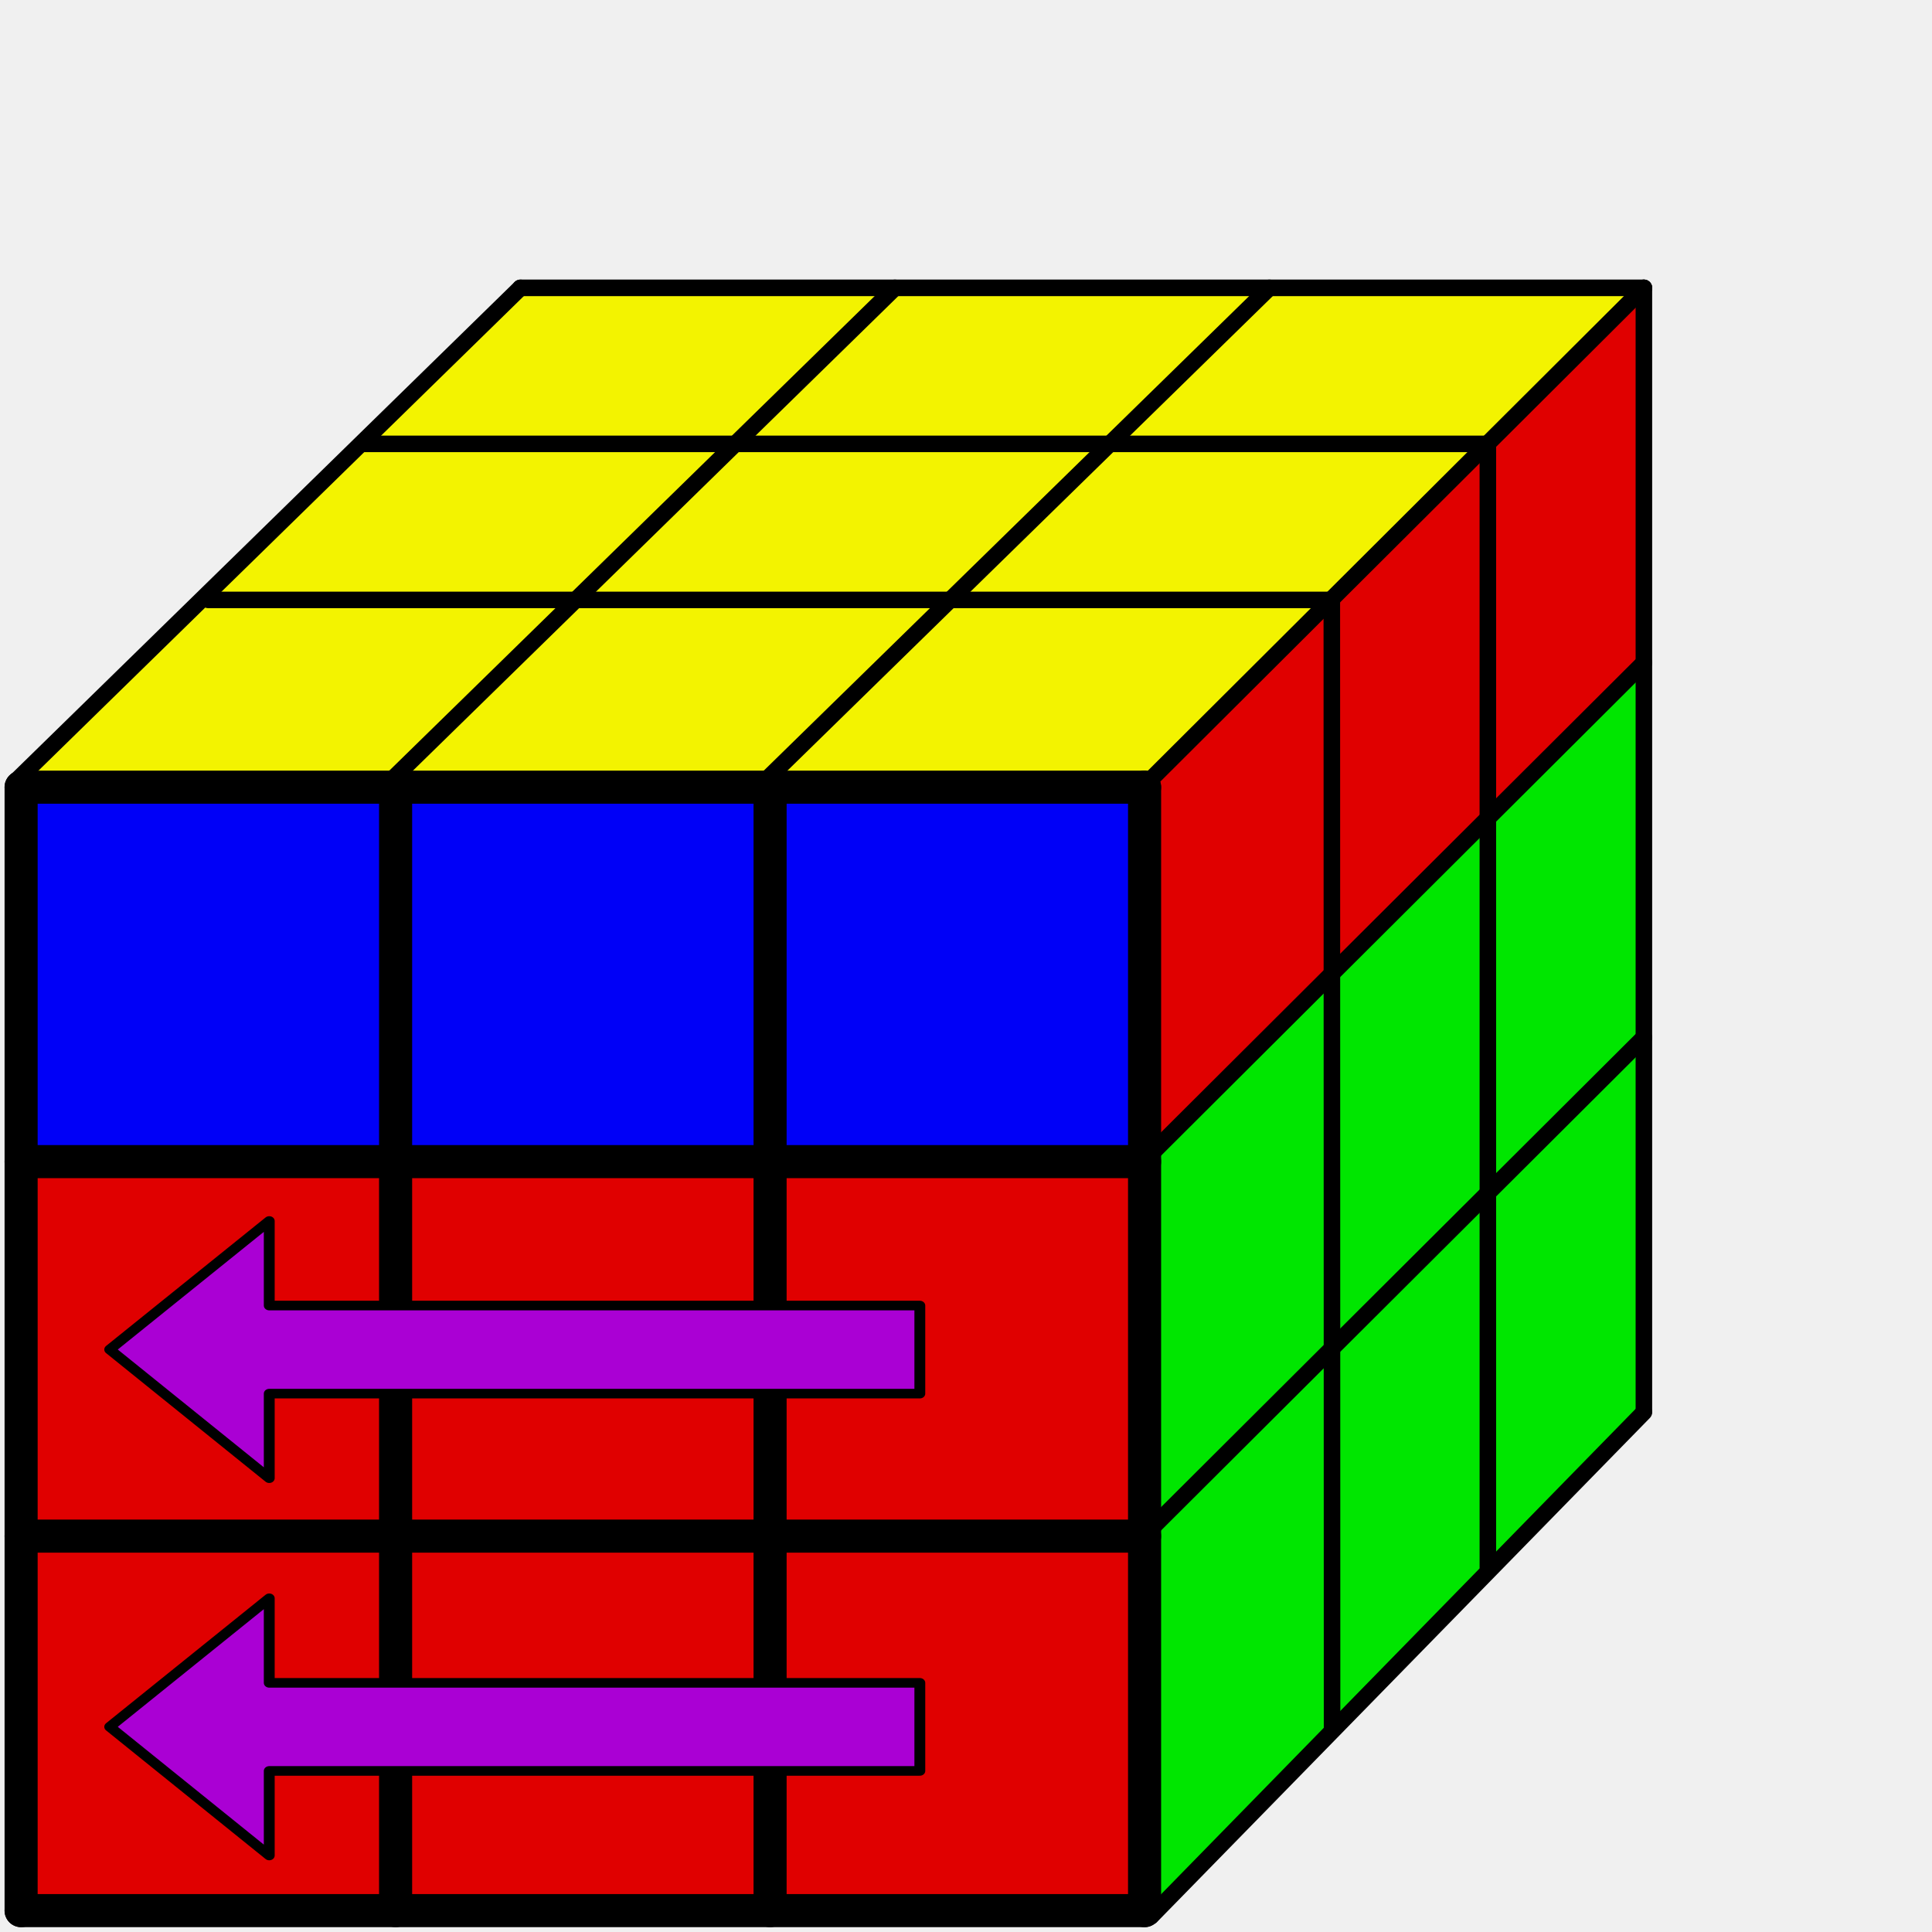
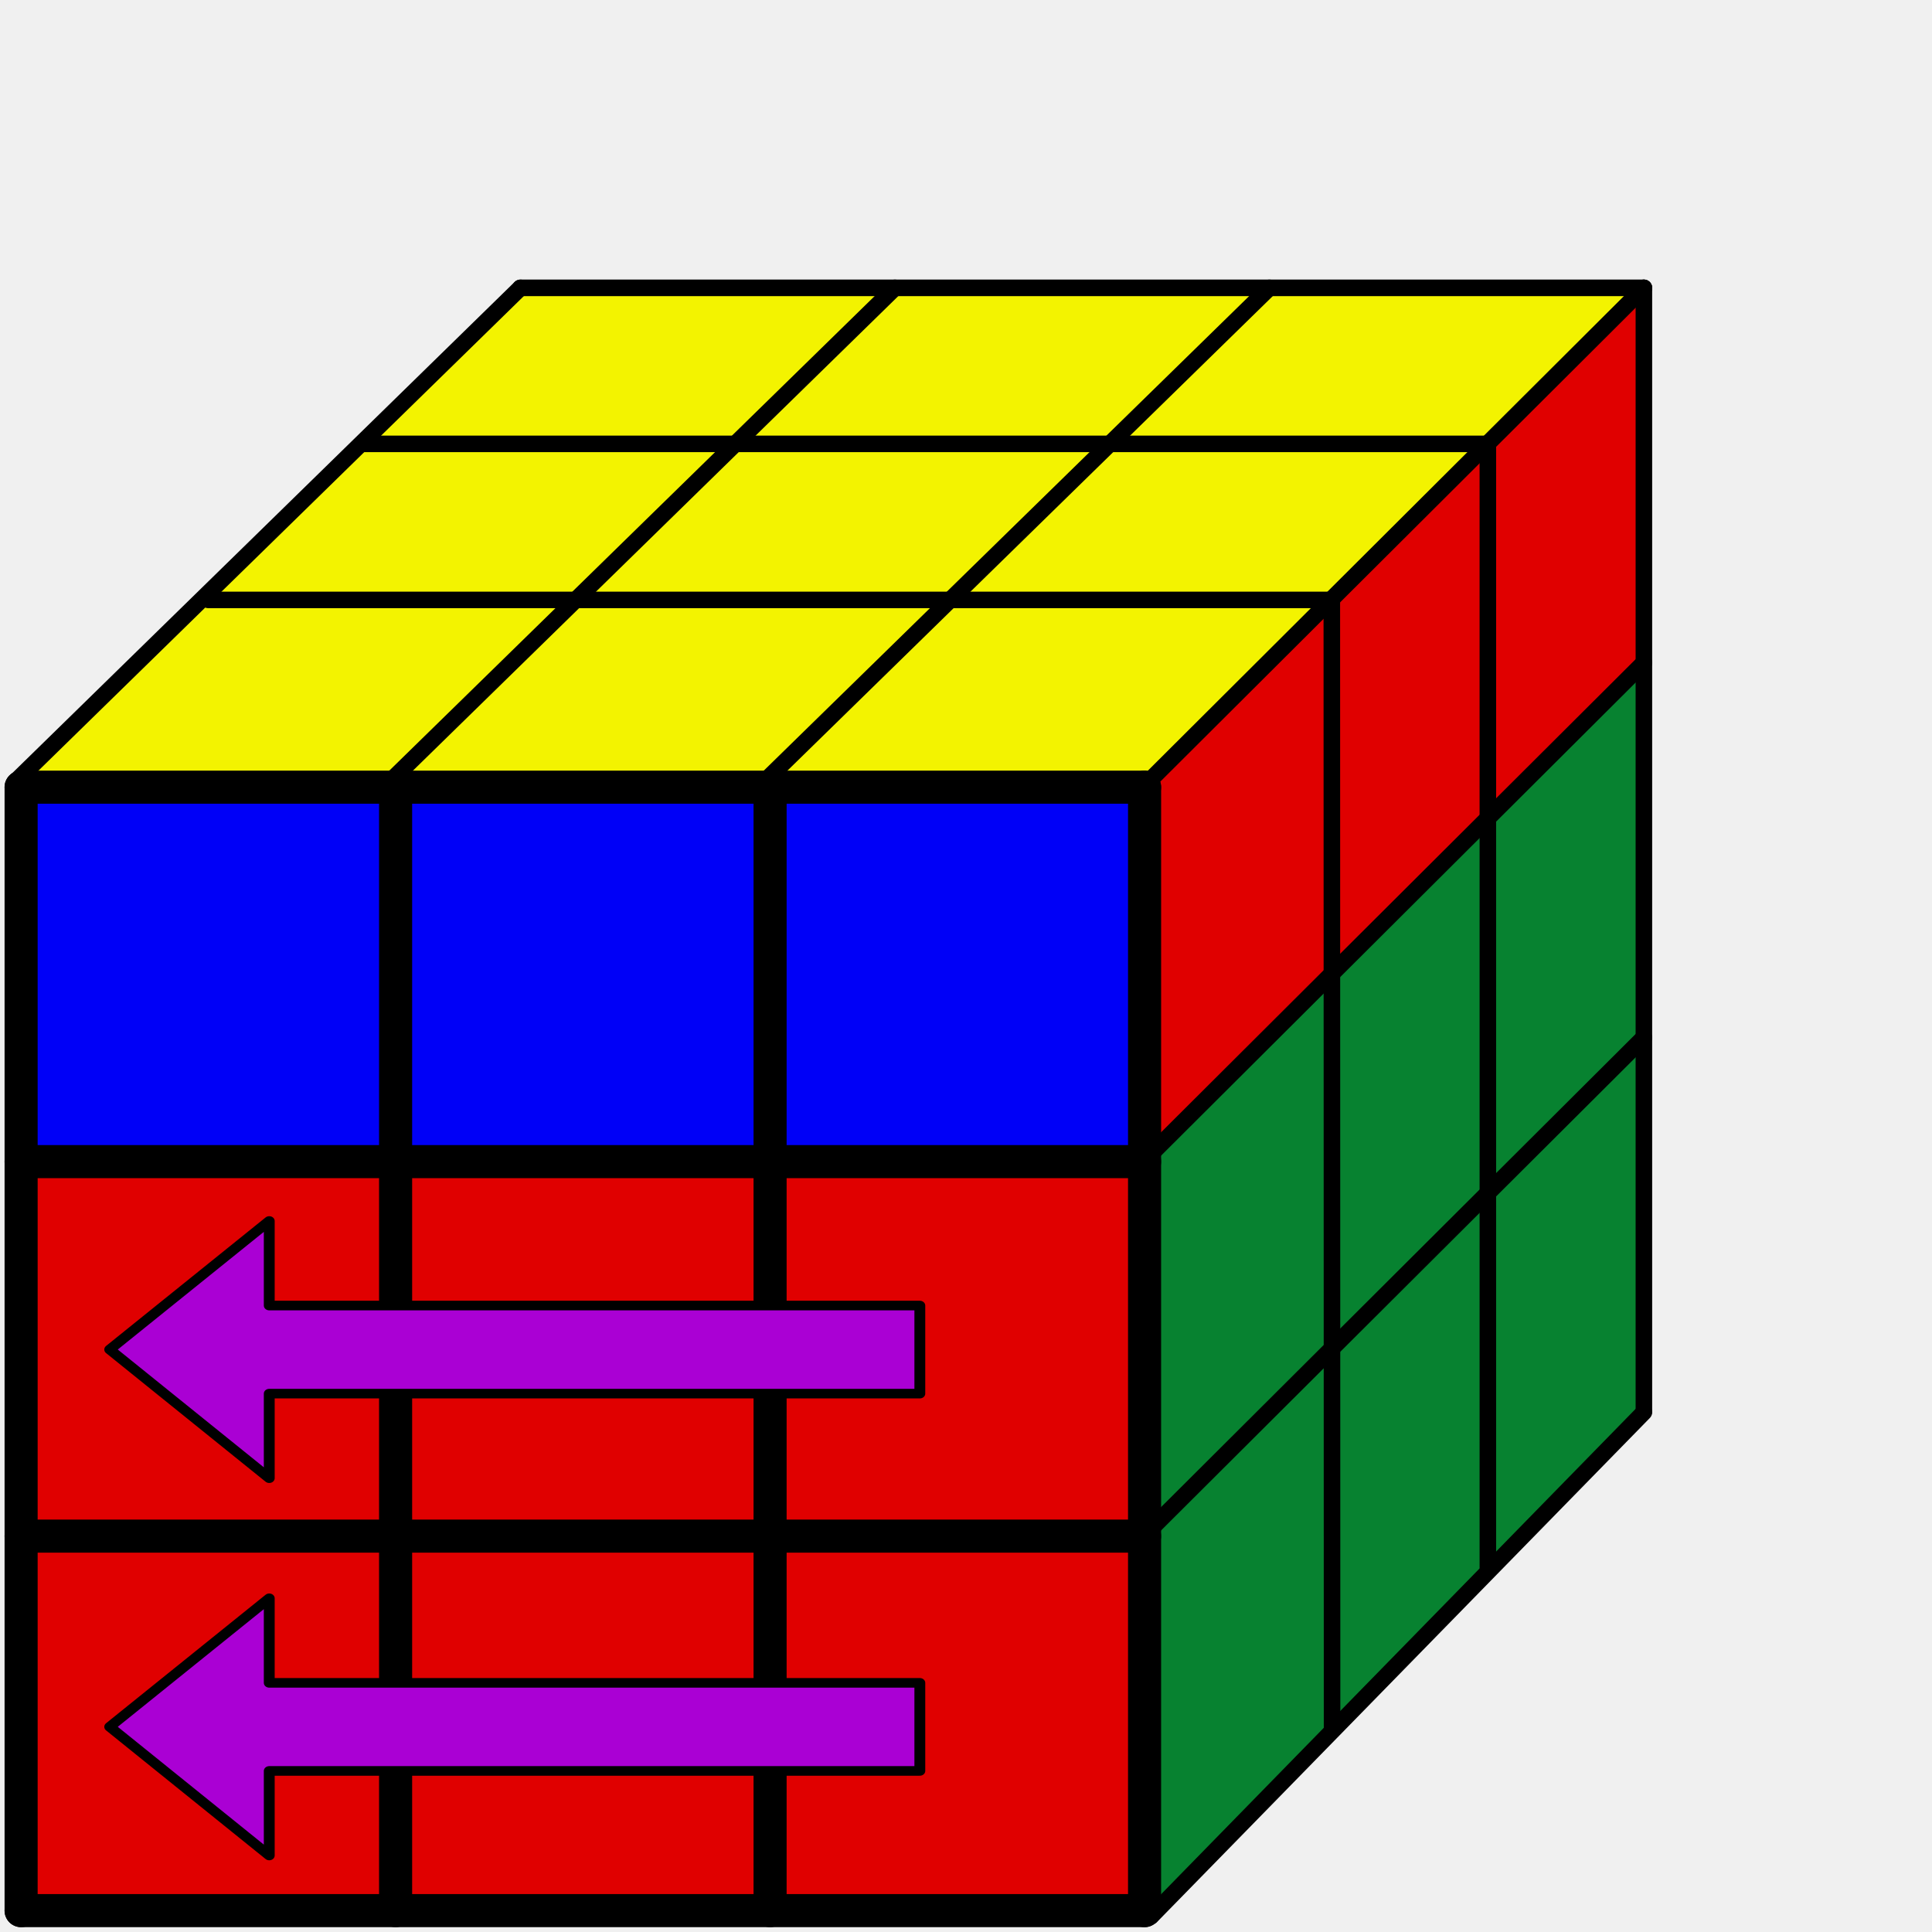
<svg xmlns="http://www.w3.org/2000/svg" xmlns:ns1="http://xml.openoffice.org/svg/export" version="1.2" width="42mm" height="42mm" viewBox="0 0 6190.866 6190.866" preserveAspectRatio="xMidYMid" xml:space="preserve" id="svg210" style="fill-rule:evenodd;stroke-width:28.222;stroke-linejoin:round">
  <defs class="ClipPathGroup" id="defs8">
    <marker style="overflow:visible" id="marker25861" refX="0" refY="0" orient="auto">
      <path transform="scale(0.4)" style="fill:#ff9e00;fill-opacity:1;fill-rule:evenodd;stroke:#ff9e00;stroke-width:1pt;stroke-opacity:1" d="M 5.77,0 -2.88,5 V -5 Z" id="path25859" />
    </marker>
    <marker orient="auto" refY="0" refX="0" id="marker9934" style="overflow:visible">
      <path id="path9932" d="M 5.77,0 -2.88,5 V -5 Z" style="fill:#ff9e00;fill-opacity:1;fill-rule:evenodd;stroke:#ff9e00;stroke-width:1pt;stroke-opacity:1" transform="scale(0.2)" />
    </marker>
    <marker orient="auto" refY="0" refX="0" id="marker9840" style="overflow:visible">
      <path id="path9838" style="fill:#ff9e00;fill-opacity:1;fill-rule:evenodd;stroke:#ff9e00;stroke-width:0.625;stroke-linejoin:round;stroke-opacity:1" d="M 8.719,4.034 -2.207,0.016 8.719,-4.002 c -1.745,2.372 -1.735,5.617 -6e-7,8.035 z" transform="matrix(-0.3,0,0,-0.3,0.69,0)" />
    </marker>
    <marker orient="auto" refY="0" refX="0" id="marker9752" style="overflow:visible">
      <path id="path9750" d="M 0,0 5,-5 -12.5,0 5,5 Z" style="fill:#ff9e00;fill-opacity:1;fill-rule:evenodd;stroke:#ff9e00;stroke-width:1pt;stroke-opacity:1" transform="matrix(-0.2,0,0,-0.2,-1.2,0)" />
    </marker>
    <marker orient="auto" refY="0" refX="0" id="marker9670" style="overflow:visible">
      <path id="path9668" style="fill:#ff9e00;fill-opacity:1;fill-rule:evenodd;stroke:#ff9e00;stroke-width:0.625;stroke-linejoin:round;stroke-opacity:1" d="M 8.719,4.034 -2.207,0.016 8.719,-4.002 c -1.745,2.372 -1.735,5.617 -6e-7,8.035 z" transform="matrix(-0.3,0,0,-0.3,0.69,0)" />
    </marker>
    <marker orient="auto" refY="0" refX="0" id="marker9594" style="overflow:visible">
      <path id="path9592" style="fill:#ff9e00;fill-opacity:1;fill-rule:evenodd;stroke:#ff9e00;stroke-width:0.625;stroke-linejoin:round;stroke-opacity:1" d="M 8.719,4.034 -2.207,0.016 8.719,-4.002 c -1.745,2.372 -1.735,5.617 -6e-7,8.035 z" transform="matrix(-0.3,0,0,-0.3,0.69,0)" />
    </marker>
    <marker orient="auto" refY="0" refX="0" id="TriangleOutS" style="overflow:visible">
      <path id="path1110" d="M 5.77,0 -2.88,5 V -5 Z" style="fill:#ff9e00;fill-opacity:1;fill-rule:evenodd;stroke:#ff9e00;stroke-width:1pt;stroke-opacity:1" transform="scale(0.2)" />
    </marker>
    <marker orient="auto" refY="0" refX="0" id="EmptyTriangleOutM" style="overflow:visible">
      <path id="path1125" d="M 5.77,0 -2.88,5 V -5 Z" style="fill:#ffffff;fill-rule:evenodd;stroke:#ff9e00;stroke-width:1pt;stroke-opacity:1" transform="matrix(0.4,0,0,0.4,-1.8,0)" />
    </marker>
    <marker orient="auto" refY="0" refX="0" id="Arrow2Send" style="overflow:visible">
      <path id="path995" style="fill:#ff9e00;fill-opacity:1;fill-rule:evenodd;stroke:#ff9e00;stroke-width:0.625;stroke-linejoin:round;stroke-opacity:1" d="M 8.719,4.034 -2.207,0.016 8.719,-4.002 c -1.745,2.372 -1.735,5.617 -6e-7,8.035 z" transform="matrix(-0.3,0,0,-0.3,0.69,0)" />
    </marker>
    <marker orient="auto" refY="0" refX="0" id="Arrow1Send" style="overflow:visible">
      <path id="path977" d="M 0,0 5,-5 -12.5,0 5,5 Z" style="fill:#ff9e00;fill-opacity:1;fill-rule:evenodd;stroke:#ff9e00;stroke-width:1pt;stroke-opacity:1" transform="matrix(-0.2,0,0,-0.2,-1.2,0)" />
    </marker>
    <marker orient="auto" refY="0" refX="0" id="Arrow1Mend" style="overflow:visible">
      <path id="path971" d="M 0,0 5,-5 -12.5,0 5,5 Z" style="fill:#ff9e00;fill-opacity:1;fill-rule:evenodd;stroke:#ff9e00;stroke-width:1pt;stroke-opacity:1" transform="matrix(-0.4,0,0,-0.4,-4,0)" />
    </marker>
    <marker orient="auto" refY="0" refX="0" id="Arrow2Mend" style="overflow:visible">
      <path id="path989" style="fill:#ff9e00;fill-opacity:1;fill-rule:evenodd;stroke:#ff9e00;stroke-width:0.625;stroke-linejoin:round;stroke-opacity:1" d="M 8.719,4.034 -2.207,0.016 8.719,-4.002 c -1.745,2.372 -1.735,5.617 -6e-7,8.035 z" transform="scale(-0.6)" />
    </marker>
    <marker orient="auto" refY="0" refX="0" id="TriangleOutL" style="overflow:visible">
      <path id="path1104" d="M 5.77,0 -2.88,5 V -5 Z" style="fill:#ff9e00;fill-opacity:1;fill-rule:evenodd;stroke:#ff9e00;stroke-width:1pt;stroke-opacity:1" transform="scale(0.8)" />
    </marker>
    <marker orient="auto" refY="0" refX="0" id="Arrow2Lend" style="overflow:visible">
      <path id="path983" style="fill:#000000;fill-opacity:1;fill-rule:evenodd;stroke:#000000;stroke-width:0.625;stroke-linejoin:round;stroke-opacity:1" d="M 8.719,4.034 -2.207,0.016 8.719,-4.002 c -1.745,2.372 -1.735,5.617 -6e-7,8.035 z" transform="matrix(-1.1,0,0,-1.1,-1.1,0)" />
    </marker>
    <marker orient="auto" refY="0" refX="0" id="Arrow1Lstart" style="overflow:visible">
      <path id="path962" d="M 0,0 5,-5 -12.5,0 5,5 Z" style="fill:#000000;fill-opacity:1;fill-rule:evenodd;stroke:#000000;stroke-width:1pt;stroke-opacity:1" transform="matrix(0.8,0,0,0.8,10,0)" />
    </marker>
    <clipPath id="presentation_clip_path" clipPathUnits="userSpaceOnUse">
      <rect x="0" y="0" width="6000" height="6000" id="rect2" />
    </clipPath>
    <clipPath id="presentation_clip_path_shrink" clipPathUnits="userSpaceOnUse">
      <rect x="6" y="6" width="5988" height="5988" id="rect5" />
    </clipPath>
    <marker orient="auto" refY="0" refX="0" id="TriangleOutM-3" style="overflow:visible">
      <path id="path1107-6" d="M 5.77,0 -2.88,5 V -5 Z" style="fill:#ff9e00;fill-opacity:1;fill-rule:evenodd;stroke:#ff9e00;stroke-width:1pt;stroke-opacity:1" transform="scale(0.4)" />
    </marker>
    <marker orient="auto" refY="0" refX="0" id="TriangleOutM-35" style="overflow:visible">
      <path id="path1107-62" d="M 5.77,0 -2.88,5 V -5 Z" style="fill:#ff9e00;fill-opacity:1;fill-rule:evenodd;stroke:#ff9e00;stroke-width:1pt;stroke-opacity:1" transform="scale(0.4)" />
    </marker>
    <filter style="color-interpolation-filters:sRGB" id="filter26163">
      <feConvolveMatrix in="SourceGraphic" kernelMatrix="0 1 0 1 -4 1 0 1 0" order="3 3" bias="0" divisor="1" targetX="1" targetY="1" preserveAlpha="true" result="convolve" id="feConvolveMatrix26161" />
    </filter>
    <clipPath clipPathUnits="userSpaceOnUse" id="presentation_clip_path-6">
      <rect id="rect2-7" height="5250" width="5250" y="0" x="0" />
    </clipPath>
    <clipPath clipPathUnits="userSpaceOnUse" id="presentation_clip_path_shrink-5">
      <rect id="rect5-3" height="5240" width="5240" y="5" x="5" />
    </clipPath>
    <g id="g10-6" ns1:id-list="id3 id4 id5 id6 id7 id8 id9 id10 id11 id12 id13 id14 id15 id16 id17 id18 id19 id20 id21 id22 id23 id24 id25 id26 id27 id28 id29 id30 id31 id32 id33 id34 id35 id36 id37 id38 id39 id40 id41 id42 id43 id44 id45 id46 id47 id48 id49 id50 id51 id52 id53 id54 id55 id56 id57 id58 id59 id60 id61 id62 id63 id64 id65 id66 id67 id68 id69 id70 id71 id72" ns1:slide="id1" />
    <g transform="matrix(4.8828125e-4,0,0,-4.8828125e-4,0,0)" id="bullet-char-template-57356-9">
      <path id="path14-1" d="M 580,1141 1163,571 580,0 -4,571 Z" />
    </g>
    <g transform="matrix(4.8828125e-4,0,0,-4.8828125e-4,0,0)" id="bullet-char-template-57354-2">
      <path id="path17-7" d="M 8,1128 H 1137 V 0 H 8 Z" />
    </g>
    <g transform="matrix(4.8828125e-4,0,0,-4.8828125e-4,0,0)" id="bullet-char-template-10146-0">
      <path id="path20-9" d="M 174,0 602,739 174,1481 1456,739 Z M 1358,739 309,1346 659,739 Z" />
    </g>
    <g transform="matrix(4.8828125e-4,0,0,-4.8828125e-4,0,0)" id="bullet-char-template-10132-3">
      <path id="path23-6" d="M 2015,739 1276,0 H 717 l 543,543 H 174 v 393 h 1086 l -543,545 h 557 z" />
    </g>
    <g transform="matrix(4.8828125e-4,0,0,-4.8828125e-4,0,0)" id="bullet-char-template-10007-0">
      <path id="path26-6" d="m 0,-2 c -7,16 -16,29 -25,39 l 381,530 c -94,256 -141,385 -141,387 0,25 13,38 40,38 9,0 21,-2 34,-5 21,4 42,12 65,25 l 27,-13 111,-251 280,301 64,-25 24,25 c 21,-10 41,-24 62,-43 C 886,937 835,863 770,784 769,783 710,716 594,584 L 774,223 c 0,-27 -21,-55 -63,-84 l 16,-20 C 717,90 699,76 672,76 641,76 570,178 457,381 L 164,-76 c -22,-34 -53,-51 -92,-51 -42,0 -63,17 -64,51 -7,9 -10,24 -10,44 0,9 1,19 2,30 z" />
    </g>
    <g transform="matrix(4.8828125e-4,0,0,-4.8828125e-4,0,0)" id="bullet-char-template-10004-2">
      <path id="path29-6" d="M 285,-33 C 182,-33 111,30 74,156 52,228 41,333 41,471 c 0,78 14,145 41,201 34,71 87,106 158,106 53,0 88,-31 106,-94 l 23,-176 c 8,-64 28,-97 59,-98 l 735,706 c 11,11 33,17 66,17 42,0 63,-15 63,-46 V 965 c 0,-36 -10,-64 -30,-84 L 442,47 C 390,-6 338,-33 285,-33 Z" />
    </g>
    <g transform="matrix(4.8828125e-4,0,0,-4.8828125e-4,0,0)" id="bullet-char-template-9679-1">
      <path id="path32-8" d="M 813,0 C 632,0 489,54 383,161 276,268 223,411 223,592 c 0,181 53,324 160,431 106,107 249,161 430,161 179,0 323,-54 432,-161 108,-107 162,-251 162,-431 0,-180 -54,-324 -162,-431 C 1136,54 992,0 813,0 Z" />
    </g>
    <g transform="matrix(4.8828125e-4,0,0,-4.8828125e-4,0,0)" id="bullet-char-template-8226-7">
      <path id="path35-9" d="m 346,457 c -73,0 -137,26 -191,78 -54,51 -81,114 -81,188 0,73 27,136 81,188 54,52 118,78 191,78 73,0 134,-26 185,-79 51,-51 77,-114 77,-187 0,-75 -25,-137 -76,-188 -50,-52 -112,-78 -186,-78 z" />
    </g>
    <g transform="matrix(4.8828125e-4,0,0,-4.8828125e-4,0,0)" id="bullet-char-template-8211-2">
      <path id="path38-0" d="M -4,459 H 1135 V 606 H -4 Z" />
    </g>
    <g transform="matrix(4.8828125e-4,0,0,-4.8828125e-4,0,0)" id="bullet-char-template-61548-2">
      <path id="path41-3" d="m 173,740 c 0,163 58,303 173,419 116,115 255,173 419,173 163,0 302,-58 418,-173 116,-116 174,-256 174,-419 0,-163 -58,-303 -174,-418 C 1067,206 928,148 765,148 601,148 462,206 346,322 231,437 173,577 173,740 Z" />
    </g>
  </defs>
  <defs class="TextShapeIndex" id="defs12">
    <g ns1:slide="id1" ns1:id-list="id3 id4 id5 id6 id7 id8 id9 id10 id11 id12 id13 id14 id15 id16 id17 id18 id19 id20 id21 id22 id23" id="g10" />
  </defs>
  <defs class="EmbeddedBulletChars" id="defs44">
    <g id="bullet-char-template-57356" transform="matrix(4.8828125e-4,0,0,-4.8828125e-4,0,0)">
      <path d="M 580,1141 1163,571 580,0 -4,571 Z" id="path14" />
    </g>
    <g id="bullet-char-template-57354" transform="matrix(4.8828125e-4,0,0,-4.8828125e-4,0,0)">
      <path d="M 8,1128 H 1137 V 0 H 8 Z" id="path17" />
    </g>
    <g id="bullet-char-template-10146" transform="matrix(4.8828125e-4,0,0,-4.8828125e-4,0,0)">
      <path d="M 174,0 602,739 174,1481 1456,739 Z M 1358,739 309,1346 659,739 Z" id="path20" />
    </g>
    <g id="bullet-char-template-10132" transform="matrix(4.8828125e-4,0,0,-4.8828125e-4,0,0)">
      <path d="M 2015,739 1276,0 H 717 l 543,543 H 174 v 393 h 1086 l -543,545 h 557 z" id="path23" />
    </g>
    <g id="bullet-char-template-10007" transform="matrix(4.8828125e-4,0,0,-4.8828125e-4,0,0)">
      <path d="m 0,-2 c -7,16 -16,29 -25,39 l 381,530 c -94,256 -141,385 -141,387 0,25 13,38 40,38 9,0 21,-2 34,-5 21,4 42,12 65,25 l 27,-13 111,-251 280,301 64,-25 24,25 c 21,-10 41,-24 62,-43 C 886,937 835,863 770,784 769,783 710,716 594,584 L 774,223 c 0,-27 -21,-55 -63,-84 l 16,-20 C 717,90 699,76 672,76 641,76 570,178 457,381 L 164,-76 c -22,-34 -53,-51 -92,-51 -42,0 -63,17 -64,51 -7,9 -10,24 -10,44 0,9 1,19 2,30 z" id="path26" />
    </g>
    <g id="bullet-char-template-10004" transform="matrix(4.8828125e-4,0,0,-4.8828125e-4,0,0)">
      <path d="M 285,-33 C 182,-33 111,30 74,156 52,228 41,333 41,471 c 0,78 14,145 41,201 34,71 87,106 158,106 53,0 88,-31 106,-94 l 23,-176 c 8,-64 28,-97 59,-98 l 735,706 c 11,11 33,17 66,17 42,0 63,-15 63,-46 V 965 c 0,-36 -10,-64 -30,-84 L 442,47 C 390,-6 338,-33 285,-33 Z" id="path29" />
    </g>
    <g id="bullet-char-template-9679" transform="matrix(4.8828125e-4,0,0,-4.8828125e-4,0,0)">
      <path d="M 813,0 C 632,0 489,54 383,161 276,268 223,411 223,592 c 0,181 53,324 160,431 106,107 249,161 430,161 179,0 323,-54 432,-161 108,-107 162,-251 162,-431 0,-180 -54,-324 -162,-431 C 1136,54 992,0 813,0 Z" id="path32" />
    </g>
    <g id="bullet-char-template-8226" transform="matrix(4.8828125e-4,0,0,-4.8828125e-4,0,0)">
      <path d="m 346,457 c -73,0 -137,26 -191,78 -54,51 -81,114 -81,188 0,73 27,136 81,188 54,52 118,78 191,78 73,0 134,-26 185,-79 51,-51 77,-114 77,-187 0,-75 -25,-137 -76,-188 -50,-52 -112,-78 -186,-78 z" id="path35" />
    </g>
    <g id="bullet-char-template-8211" transform="matrix(4.8828125e-4,0,0,-4.8828125e-4,0,0)">
      <path d="M -4,459 H 1135 V 606 H -4 Z" id="path38" />
    </g>
    <g id="bullet-char-template-61548" transform="matrix(4.8828125e-4,0,0,-4.8828125e-4,0,0)">
      <path d="m 173,740 c 0,163 58,303 173,419 116,115 255,173 419,173 163,0 302,-58 418,-173 116,-116 174,-256 174,-419 0,-163 -58,-303 -174,-418 C 1067,206 928,148 765,148 601,148 462,206 346,322 231,437 173,577 173,740 Z" id="path41" />
    </g>
  </defs>
  <defs class="TextEmbeddedBitmaps" id="defs46" />
-   <path style="fill:#00e600;fill-opacity:1;stroke-width:439.822" d="m 5264.683,4530.533 -485.948,471.904 -2.247,-1191.59 493.813,-474.151 z" id="path1023-6" />
-   <path style="fill:#00e600;fill-opacity:1;stroke-width:439.822" d="m 4758.808,5048.129 -474.712,474.151 -10.112,-1206.196 480.33,-475.275 z" id="path1023-7" />
-   <path style="fill:#00e600;fill-opacity:1;stroke-width:439.822" d="m 4265.777,5552.902 -561.228,551.678 -5.618,-1212.938 554.487,-546.06 z" id="path1023-1" />
-   <path style="fill:#00e600;fill-opacity:1;stroke-width:439.822" d="m 4257.559,4327.011 -560.105,557.296 -8.989,-1192.714 566.846,-552.802 z" id="path1023-9" />
-   <path style="fill:#00e600;fill-opacity:1;stroke-width:439.822" d="M 4756.627,3827.812 4279.667,4305.333 V 3111.496 l 473.589,-461.792 z" id="path1023-5" />
-   <path style="fill:#00e600;fill-opacity:1;stroke-width:439.822" d="m 5271.072,3326.211 -491.566,473.027 -7.865,-1189.343 498.308,-473.027 z" id="path1023-3" />
+   <path style="fill:#078230;fill-opacity:1;stroke-width:439.822" d="m 5264.683,4530.533 -485.948,471.904 -2.247,-1191.59 493.813,-474.151 z" id="path1023-6" />
+   <path style="fill:#078230;fill-opacity:1;stroke-width:439.822" d="m 4758.808,5048.129 -474.712,474.151 -10.112,-1206.196 480.33,-475.275 z" id="path1023-7" />
+   <path style="fill:#078230;fill-opacity:1;stroke-width:439.822" d="m 4265.777,5552.902 -561.228,551.678 -5.618,-1212.938 554.487,-546.06 z" id="path1023-1" />
+   <path style="fill:#078230;fill-opacity:1;stroke-width:439.822" d="m 4257.559,4327.011 -560.105,557.296 -8.989,-1192.714 566.846,-552.802 z" id="path1023-9" />
+   <path style="fill:#078230;fill-opacity:1;stroke-width:439.822" d="M 4756.627,3827.812 4279.667,4305.333 V 3111.496 l 473.589,-461.792 z" id="path1023-5" />
+   <path style="fill:#078230;fill-opacity:1;stroke-width:439.822" d="m 5271.072,3326.211 -491.566,473.027 -7.865,-1189.343 498.308,-473.027 z" id="path1023-3" />
  <path style="fill:#e00000;fill-opacity:1;stroke-width:439.822" d="m 5272.127,2136.137 -490.443,458.421 -10.112,-1171.366 481.454,-470.78 z" id="path1023" />
  <path style="fill:#e00000;fill-opacity:1;stroke-width:439.822" d="m 4762.949,2631.42 -481.454,457.297 -3.371,-1178.107 478.083,-470.78 z" id="path1023-35" />
  <path style="fill:#e00000;fill-opacity:1;stroke-width:439.822" d="m 4267.15,3126.382 -574.711,548.307 -3.371,-1180.354 565.722,-550.554 z" id="path1023-62" />
  <path style="fill:#f3f300;fill-opacity:1;stroke-width:439.822" d="m 3696.995,2489.835 -1220.339,7.945 576.801,-572.034 1191.737,9.534 z" id="path1023-2-8" />
  <path style="fill:#f3f300;fill-opacity:1;stroke-width:439.822" d="m 2453.652,2500.356 -1159.199,-12.11 545.021,-552.966 1194.915,-6.356 z" id="path1023-2-8-5" />
  <path style="fill:#f3f300;fill-opacity:1;stroke-width:439.822" d="m 1262.673,2481.89 -1177.437,1.589 552.966,-559.322 1175.848,11.123 z" id="path1023-2-8-9" />
  <path style="fill:#f3f300;fill-opacity:1;stroke-width:439.822" d="m 3053.457,1922.568 -1201.271,-1.589 506.886,-498.941 1174.258,14.301 z" id="path1023-2-8-7" />
  <path style="fill:#f3f300;fill-opacity:1;stroke-width:439.822" d="m 1852.186,1920.979 -1196.505,-15.89 490.996,-481.462 1191.737,7.945 z" id="path1023-2-8-22" />
  <path style="fill:#f3f300;fill-opacity:1;stroke-width:439.822" d="m 4267.652,1922.357 -1198.305,-6.144 463.983,-479.873 1234.322,-13.983 z" id="path1023-2-8-2" />
  <path style="fill:#f3f300;fill-opacity:1;stroke-width:439.822" d="m 4767.652,1422.357 -1210.487,-0.318 494.174,-503.708 1194.915,4.767 z" id="path1023-2-8-0" />
  <path style="fill:#f3f300;fill-opacity:1;stroke-width:439.822" d="m 3557.165,1422.039 -1172.67,-6.356 465.572,-495.763 1201.271,-1.589 z" id="path1023-2-8-23" />
  <path style="fill:#f3f300;fill-opacity:1;stroke-width:439.822" d="m 2359.071,1422.039 -1191.42,0.318 500,-500 1182.415,-2.437 z" id="path1023-2-8-8" />
  <path style="fill:#e00000;fill-opacity:1;stroke-width:439.822" d="m 3649.326,6114.306 -1172.67,-7.945 -3.178,-1171.081 1180.174,-1.924 z" id="path1023-2" />
  <path style="fill:#e00000;fill-opacity:1;stroke-width:439.822" d="m 2449.644,6100.005 -1164.725,-4.767 1.589,-1164.725 1166.314,-1.589 z" id="path1023-2-6" />
  <path style="fill:#e00000;fill-opacity:1;stroke-width:439.822" d="m 2452.821,4903.501 -1167.903,-3.178 -1.589,-1155.191 1164.725,-11.123 z" id="path1023-2-3" />
  <path style="fill:#e00000;fill-opacity:1;stroke-width:439.822" d="m 3642.97,4897.145 -1156.78,-1.589 V 3735.598 l 1167.462,-3.241 z" id="path1023-2-7" />
  <path style="fill:#0000f7;fill-opacity:1;stroke-width:439.822" d="m 3647.737,3697.462 -1164.725,1.589 V 2532.738 l 1170.64,-1.381 z" id="path1023-2-0" />
  <path style="fill:#0000f7;fill-opacity:1;stroke-width:439.822" d="m 2462.355,3713.352 -1183.793,-1.589 1.589,-1172.67 1187.5,-16.737 z" id="path1023-2-9" />
  <path style="fill:#0000f7;fill-opacity:1;stroke-width:439.822" d="M 1260.27,3708.647 82.195,3695.164 87.876,2544.828 1267.652,2522.356 Z" id="path1023-2-61" />
  <path style="fill:#e00000;fill-opacity:1;stroke-width:439.822" d="M 1257.906,4897.145 75.597,4895.344 82.058,3737.187 1246.783,3740.365 Z" id="path1023-2-2" />
  <path style="fill:#e00000;fill-opacity:1;stroke-width:439.822" d="M 1248.372,6092.06 H 80.469 l 4.767,-1153.602 1167.903,-4.767 z" id="path1023-2-06" />
  <g id="g51" transform="translate(0,-2023.654)">
    <g id="id2" class="Master_Slide">
      <g id="bg-id2" class="Background" />
      <g id="bo-id2" class="BackgroundObjects" />
    </g>
  </g>
  <g class="SlideGroup" id="g208" transform="translate(-32.34827,222.3566)">
    <g id="g206">
      <g id="container-id1">
        <g id="id1" class="Slide" clip-path="url(#presentation_clip_path)">
          <g class="Page" id="g202">
            <g class="Group" id="g200">
              <g class="com.sun.star.drawing.LineShape" id="g58">
                <g id="id3">
                  <rect class="BoundingBox" x="47" y="2247" width="107" height="3707" id="rect53" style="fill:none;stroke:none" />
                  <path d="M 100,5900 V 2300" id="path55" style="fill:none;stroke:#000000;stroke-width:106;stroke-linecap:round;stroke-linejoin:miter" />
                </g>
              </g>
              <g class="com.sun.star.drawing.LineShape" id="g65">
                <g id="id4">
                  <rect class="BoundingBox" x="47" y="5847" width="3707" height="107" id="rect60" style="fill:none;stroke:none" />
                  <path d="M 100,5900 H 3700" id="path62" style="fill:none;stroke:#000000;stroke-width:106;stroke-linecap:round;stroke-linejoin:miter" />
                </g>
              </g>
              <g class="com.sun.star.drawing.LineShape" id="g72">
                <g id="id5">
                  <rect class="BoundingBox" x="3647" y="2247" width="107" height="3707" id="rect67" style="fill:none;stroke:none" />
                  <path d="M 3700,5900 V 2300" id="path69" style="fill:none;stroke:#000000;stroke-width:106;stroke-linecap:round;stroke-linejoin:miter" />
                </g>
              </g>
              <g class="com.sun.star.drawing.LineShape" id="g79">
                <g id="id6">
                  <rect class="BoundingBox" x="47" y="2247" width="3707" height="107" id="rect74" style="fill:none;stroke:none" />
                  <path d="M 100,2300 H 3700" id="path76" style="fill:none;stroke:#000000;stroke-width:106;stroke-linecap:round;stroke-linejoin:miter" />
                </g>
              </g>
              <g class="com.sun.star.drawing.LineShape" id="g86">
                <g id="id7">
                  <rect class="BoundingBox" x="1247" y="2247" width="107" height="3707" id="rect81" style="fill:none;stroke:none" />
                  <path d="M 1300,5900 V 2300" id="path83" style="fill:none;stroke:#000000;stroke-width:106;stroke-linecap:round;stroke-linejoin:miter" />
                </g>
              </g>
              <g class="com.sun.star.drawing.LineShape" id="g93">
                <g id="id8">
                  <rect class="BoundingBox" x="2447" y="2247" width="107" height="3707" id="rect88" style="fill:none;stroke:none" />
                  <path d="M 2500,5900 V 2300" id="path90" style="fill:none;stroke:#000000;stroke-width:106;stroke-linecap:round;stroke-linejoin:miter" />
                </g>
              </g>
              <g class="com.sun.star.drawing.LineShape" id="g100">
                <g id="id9">
                  <rect class="BoundingBox" x="47" y="3447" width="3707" height="107" id="rect95" style="fill:none;stroke:none" />
                  <path d="M 100,3500 H 3700" id="path97" style="fill:none;stroke:#000000;stroke-width:106;stroke-linecap:round;stroke-linejoin:miter" />
                </g>
              </g>
              <g class="com.sun.star.drawing.LineShape" id="g107">
                <g id="id10">
                  <rect class="BoundingBox" x="47" y="4647" width="3707" height="107" id="rect102" style="fill:none;stroke:none" />
                  <path d="M 100,4700 H 3700" id="path104" style="fill:none;stroke:#000000;stroke-width:106;stroke-linecap:round;stroke-linejoin:miter" />
                </g>
              </g>
              <g class="com.sun.star.drawing.LineShape" id="g114">
                <g id="id11">
                  <rect class="BoundingBox" x="673" y="1673" width="3655" height="55" id="rect109" style="fill:none;stroke:none" />
                  <path d="M 700,1700 H 4300" id="path111" style="fill:none;stroke:#000000;stroke-width:53;stroke-linecap:round;stroke-linejoin:miter" />
                </g>
              </g>
              <g class="com.sun.star.drawing.LineShape" id="g121">
                <g id="id12">
                  <rect class="BoundingBox" x="1173" y="1173" width="3655" height="55" id="rect116" style="fill:none;stroke:none" />
                  <path d="M 1200,1200 H 4800" id="path118" style="fill:none;stroke:#000000;stroke-width:53;stroke-linecap:round;stroke-linejoin:miter" />
                </g>
              </g>
              <g class="com.sun.star.drawing.LineShape" id="g128">
                <g id="id13">
                  <rect class="BoundingBox" x="1673" y="673" width="3655" height="55" id="rect123" style="fill:none;stroke:none" />
                  <path d="M 1700,700 H 5300" id="path125" style="fill:none;stroke:#000000;stroke-width:53;stroke-linecap:round;stroke-linejoin:miter" />
                </g>
              </g>
              <g class="com.sun.star.drawing.LineShape" id="g135">
                <g id="id14">
                  <rect class="BoundingBox" x="4273" y="1673" width="55" height="3655" id="rect130" style="fill:none;stroke:none" />
                  <path d="M 4300.794,5320.657 4300,1700" id="path132" style="fill:none;stroke:#000000;stroke-width:53;stroke-linecap:round;stroke-linejoin:miter" />
                </g>
              </g>
              <g class="com.sun.star.drawing.LineShape" id="g142">
                <g id="id15">
                  <rect class="BoundingBox" x="4773" y="1173" width="55" height="3655" id="rect137" style="fill:none;stroke:none" />
                  <path d="M 4800,4800 V 1200" id="path139" style="fill:none;stroke:#000000;stroke-width:53;stroke-linecap:round;stroke-linejoin:miter" />
                </g>
              </g>
              <g class="com.sun.star.drawing.LineShape" id="g149">
                <g id="id16">
                  <rect class="BoundingBox" x="5273" y="673" width="55" height="3655" id="rect144" style="fill:none;stroke:none" />
                  <path d="M 5300,4300 V 700" id="path146" style="fill:none;stroke:#000000;stroke-width:53;stroke-linecap:round;stroke-linejoin:miter" />
                </g>
              </g>
              <g class="com.sun.star.drawing.LineShape" id="g156">
                <g id="id17">
                  <rect class="BoundingBox" x="59" y="673" width="1669" height="1633" id="rect151" style="fill:none;stroke:none" />
                  <path d="M 86,2278 1700,700" id="path153" style="fill:none;stroke:#000000;stroke-width:53;stroke-linecap:round;stroke-linejoin:miter" />
                </g>
              </g>
              <g class="com.sun.star.drawing.LineShape" id="g163">
                <g id="id18">
                  <rect class="BoundingBox" x="1259" y="673" width="1669" height="1633" id="rect158" style="fill:none;stroke:none" />
                  <path d="M 1286,2278 2900,700" id="path160" style="fill:none;stroke:#000000;stroke-width:53;stroke-linecap:round;stroke-linejoin:miter" />
                </g>
              </g>
              <g class="com.sun.star.drawing.LineShape" id="g170">
                <g id="id19">
                  <rect class="BoundingBox" x="2459" y="673" width="1669" height="1633" id="rect165" style="fill:none;stroke:none" />
                  <path d="M 2486,2278 4100,700" id="path167" style="fill:none;stroke:#000000;stroke-width:53;stroke-linecap:round;stroke-linejoin:miter" />
                </g>
              </g>
              <g class="com.sun.star.drawing.LineShape" id="g177">
                <g id="id20">
                  <rect class="BoundingBox" x="3659" y="673" width="1669" height="1664" id="rect172" style="fill:none;stroke:none" />
                  <path d="M 3686,2309 5300,700" id="path174" style="fill:none;stroke:#000000;stroke-width:53;stroke-linecap:round;stroke-linejoin:miter" />
                </g>
              </g>
              <g class="com.sun.star.drawing.LineShape" id="g184">
                <g id="id21">
                  <rect class="BoundingBox" x="3659" y="1874" width="1669" height="1664" id="rect179" style="fill:none;stroke:none" />
                  <path d="M 3686,3510 5300,1901" id="path181" style="fill:none;stroke:#000000;stroke-width:53;stroke-linecap:round;stroke-linejoin:miter" />
                </g>
              </g>
              <g class="com.sun.star.drawing.LineShape" id="g191">
                <g id="id22">
                  <rect class="BoundingBox" x="3659" y="3075" width="1669" height="1664" id="rect186" style="fill:none;stroke:none" />
                  <path d="M 3686,4711 5300,3102" id="path188" style="fill:none;stroke:#000000;stroke-width:53;stroke-linecap:round;stroke-linejoin:miter" />
                </g>
              </g>
              <g class="com.sun.star.drawing.LineShape" id="g198">
                <g id="id23">
                  <rect class="BoundingBox" x="3694" y="4276" width="1634" height="1670" id="rect193" style="fill:none;stroke:none" />
                  <path d="M 3721,5918 5300,4303" id="path195" style="fill:none;stroke:#000000;stroke-width:53;stroke-linecap:round;stroke-linejoin:miter" />
                </g>
              </g>
            </g>
          </g>
        </g>
      </g>
    </g>
  </g>
  <g transform="matrix(-0.4897066,0,0,0.4335147,5444.981,3479.03)" class="com.sun.star.drawing.CustomShape" id="g117">
    <g id="id12-3">
      <rect style="fill:none;stroke:none" class="BoundingBox" x="5064" y="964" width="5374" height="1974" id="rect110" />
      <path style="fill:#aa00d4;fill-opacity:1;stroke:none" d="m 5100,1625 h 4257 v -625 l 1044,950 -1044,951 V 2276 H 5100 Z m 0,-625 z m 5301,1901 z" id="path112" />
      <path style="fill:none;stroke:#000000;stroke-width:71;stroke-linejoin:round" d="m 5100,1625 h 4257 v -625 l 1044,950 -1044,951 V 2276 H 5100 Z" id="path114" />
    </g>
  </g>
  <g id="g1293" class="com.sun.star.drawing.CustomShape" transform="matrix(-0.4897066,0,0,0.4335147,5444.981,4688.036)">
    <g id="g1291">
      <rect id="rect1285" height="1974" width="5374" y="964" x="5064" class="BoundingBox" style="fill:none;stroke:none" />
      <path id="path1287" d="m 5100,1625 h 4257 v -625 l 1044,950 -1044,951 V 2276 H 5100 Z m 0,-625 z m 5301,1901 z" style="fill:#aa00d4;fill-opacity:1;stroke:none" />
      <path id="path1289" d="m 5100,1625 h 4257 v -625 l 1044,950 -1044,951 V 2276 H 5100 Z" style="fill:none;stroke:#000000;stroke-width:71;stroke-linejoin:round" />
    </g>
  </g>
</svg>
